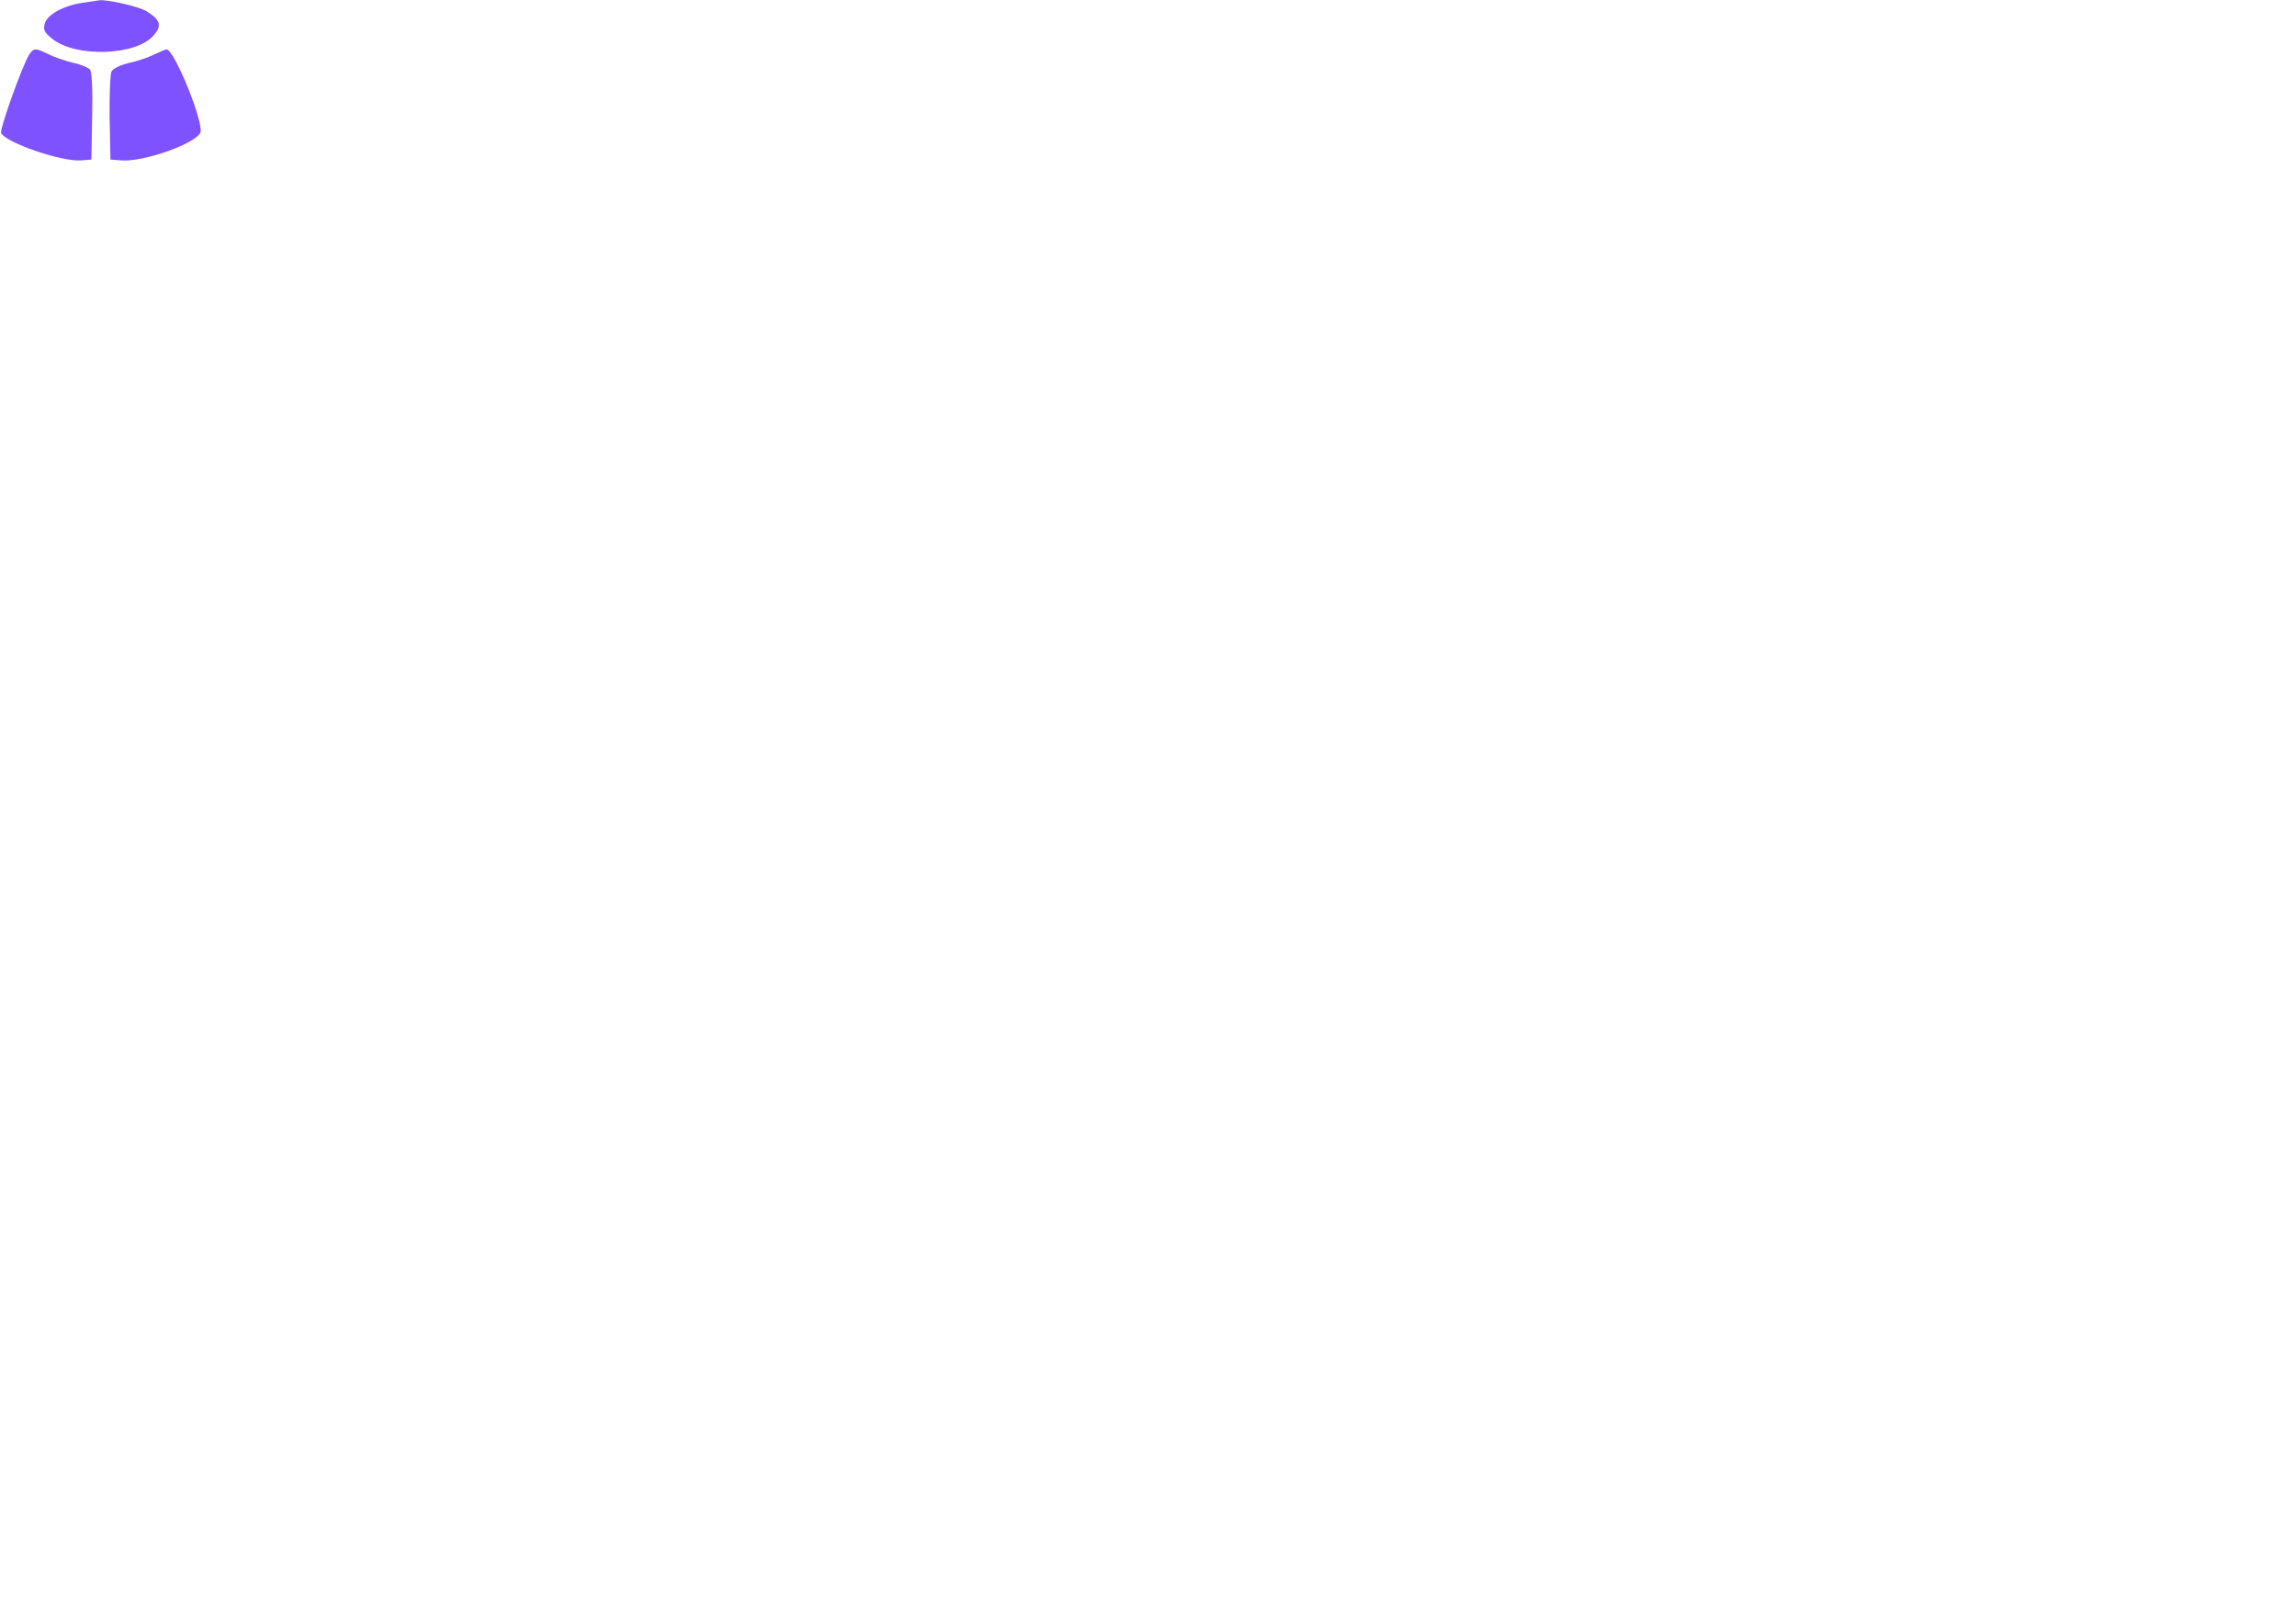
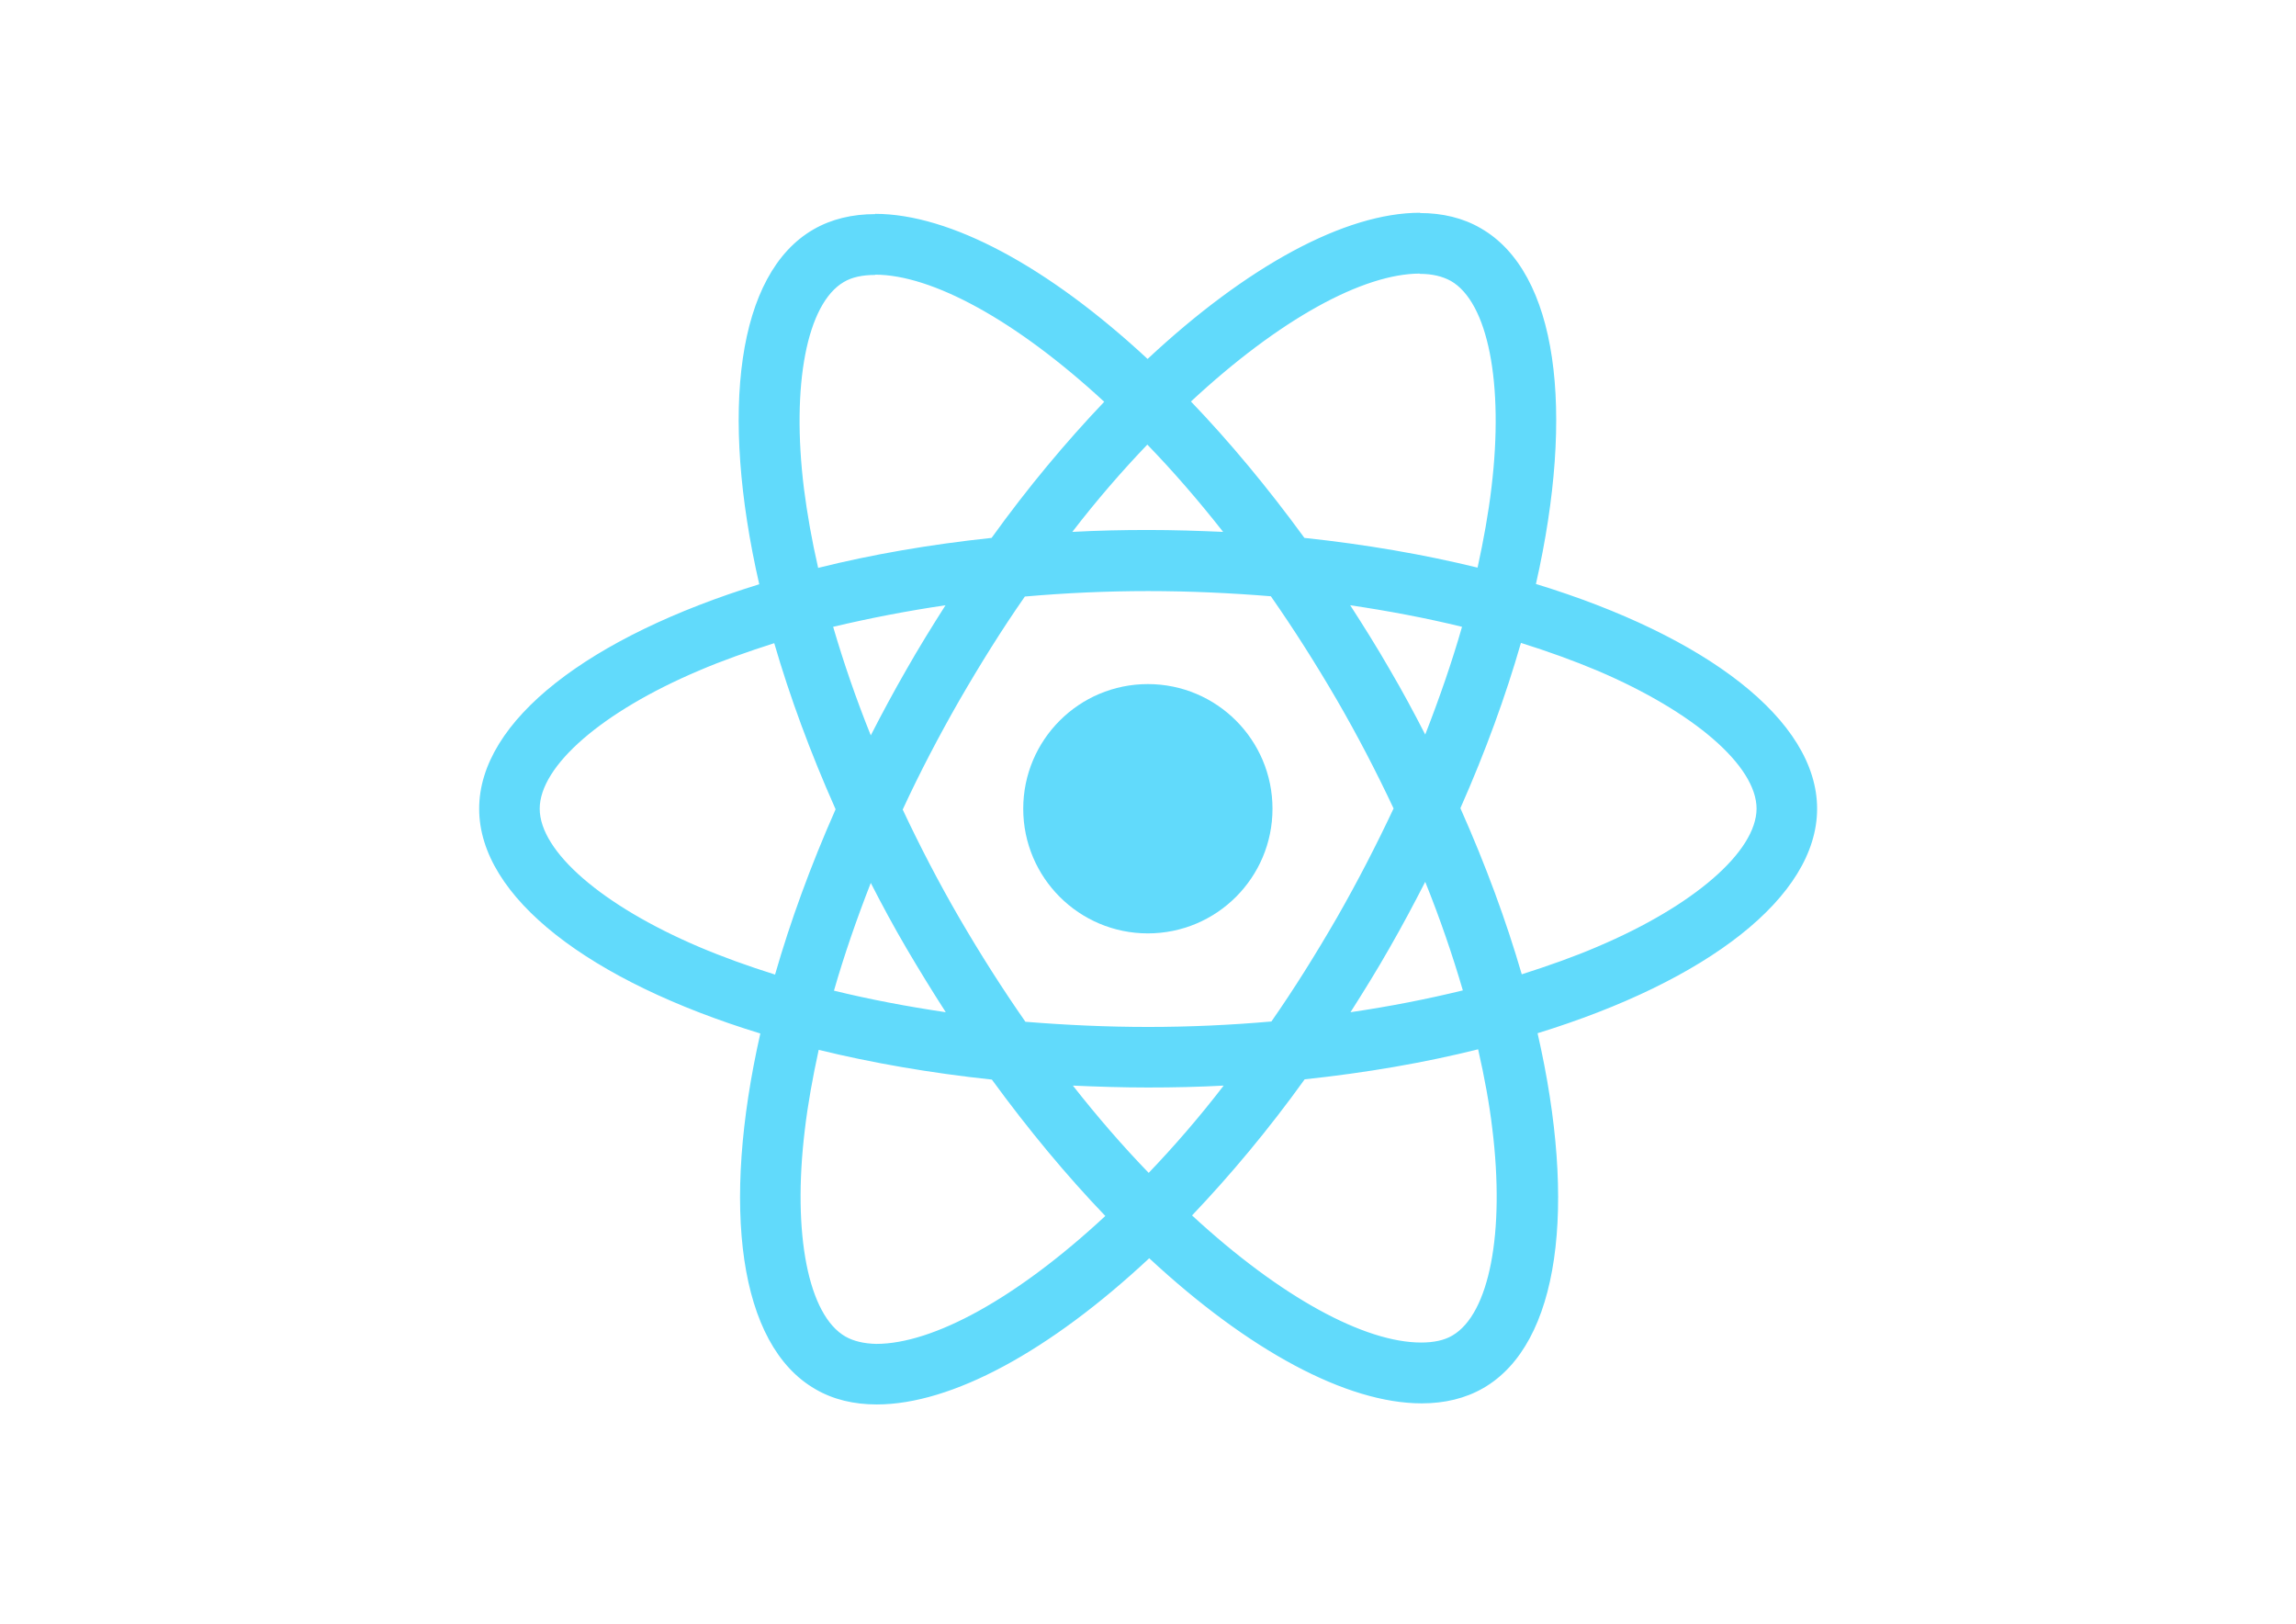
<svg xmlns="http://www.w3.org/2000/svg" viewBox="0 0 841.9 595.3">
-   <g transform="translate(0,64) scale(0.1,-0.1)" fill="#7E52FF" stroke="none">
-     <path d="M305 630 c-72 -10 -133 -44 -141 -77 -6 -22 -2 -31 26 -54 85 -71 311 -64 374 12 31 36 24 56 -27 88 -28 17 -141 43 -172 40 -5 -1 -33 -5 -60 -9z" />
-     <path d="M106 438 c-25 -41 -107 -270 -102 -285 14 -35 222 -107 294 -101 l37 3 3 159 c2 102 -1 163 -8 171 -6 7 -34 19 -63 25 -29 7 -69 21 -89 31 -48 24 -55 24 -72 -3z" />
-     <path d="M565 440 c-22 -11 -64 -25 -93 -31 -32 -8 -57 -20 -63 -31 -5 -10 -8 -85 -7 -170 l3 -153 39 -3 c78 -7 265 58 290 100 18 29 -96 311 -124 307 -3 0 -23 -9 -45 -19z" />
+   <g fill="#61DAFB">
+     <path d="M666.3 296.5c0-32.5-40.7-63.3-103.1-82.4 14.4-63.6 8-114.2-20.2-130.4-6.5-3.8-14.1-5.6-22.4-5.6v22.3c4.6 0 8.3.9 11.4 2.6 13.6 7.8 19.5 37.5 14.9 75.7-1.1 9.4-2.9 19.3-5.1 29.4-19.6-4.8-41-8.5-63.5-10.9-13.5-18.5-27.5-35.3-41.6-50 32.6-30.3 63.2-46.9 84-46.9V78c-27.5 0-63.5 19.6-99.9 53.6-36.4-33.8-72.4-53.2-99.9-53.2v22.3c20.7 0 51.4 16.5 84 46.6-14 14.7-28 31.4-41.3 49.9-22.6 2.4-44 6.1-63.6 11-2.3-10-4-19.7-5.2-29-4.7-38.2 1.1-67.9 14.6-75.8 3-1.8 6.9-2.6 11.5-2.6V78.5c-8.4 0-16 1.8-22.6 5.6-28.1 16.2-34.4 66.7-19.9 130.1-62.2 19.2-102.7 49.9-102.7 82.3 0 32.5 40.7 63.3 103.1 82.4-14.4 63.6-8 114.2 20.2 130.4 6.5 3.8 14.1 5.6 22.5 5.6 27.5 0 63.5-19.6 99.9-53.6 36.4 33.8 72.4 53.2 99.9 53.2 8.4 0 16-1.8 22.6-5.6 28.1-16.2 34.4-66.7 19.9-130.1 62-19.1 102.5-49.9 102.5-82.3zm-130.2-66.7c-3.7 12.9-8.3 26.2-13.5 39.5-4.1-8-8.4-16-13.1-24-4.6-8-9.5-15.8-14.4-23.4 14.2 2.1 27.9 4.7 41 7.9zm-45.8 106.5c-7.8 13.5-15.8 26.3-24.1 38.2-14.9 1.3-30 2-45.2 2-15.1 0-30.2-.7-45-1.9-8.3-11.9-16.4-24.6-24.2-38-7.6-13.1-14.5-26.4-20.8-39.8 6.2-13.4 13.2-26.8 20.7-39.9 7.8-13.5 15.8-26.3 24.1-38.2 14.9-1.3 30-2 45.2-2 15.1 0 30.2.7 45 1.9 8.3 11.9 16.4 24.6 24.2 38 7.6 13.1 14.5 26.4 20.8 39.8-6.3 13.4-13.2 26.8-20.7 39.9zm32.3-13c5.4 13.4 10 26.8 13.8 39.8-13.1 3.2-26.9 5.9-41.2 8 4.9-7.7 9.8-15.6 14.4-23.7 4.6-8 8.9-16.1 13-24.1zM421.2 430c-9.3-9.6-18.6-20.3-27.8-32 9 .4 18.2.7 27.5.7 9.4 0 18.7-.2 27.8-.7-9 11.7-18.3 22.4-27.5 32zm-74.4-58.9c-14.2-2.1-27.9-4.7-41-7.9 3.7-12.9 8.3-26.2 13.5-39.5 4.1 8 8.4 16 13.1 24 4.7 8 9.5 15.8 14.4 23.4zM420.7 163c9.3 9.6 18.6 20.3 27.8 32-9-.4-18.2-.7-27.5-.7-9.4 0-18.7.2-27.8.7 9-11.7 18.3-22.4 27.5-32zm-74 58.9c-4.9 7.7-9.8 15.6-14.4 23.7-4.6 8-8.9 16-13 24-5.4-13.4-10-26.8-13.8-39.8 13.1-3.1 26.9-5.8 41.2-7.9zm-90.5 125.2c-35.4-15.1-58.3-34.9-58.3-50.6 0-15.7 22.9-35.6 58.3-50.6 8.6-3.7 18-7 27.7-10.1 5.7 19.6 13.2 40 22.5 60.9-9.2 20.8-16.6 41.1-22.2 60.6-9.9-3.1-19.3-6.5-28-10.2zM310 490c-13.6-7.8-19.5-37.5-14.9-75.7 1.1-9.4 2.9-19.3 5.1-29.4 19.6 4.8 41 8.5 63.5 10.9 13.5 18.5 27.5 35.3 41.6 50-32.6 30.3-63.2 46.9-84 46.9-4.5-.1-8.3-1-11.3-2.7zm237.2-76.2c4.7 38.2-1.1 67.9-14.6 75.8-3 1.8-6.9 2.6-11.5 2.6-20.7 0-51.4-16.5-84-46.6 14-14.7 28-31.4 41.3-49.9 22.6-2.4 44-6.1 63.6-11 2.3 10.1 4.1 19.8 5.2 29.1zm38.5-66.7c-8.6 3.7-18 7-27.7 10.1-5.7-19.6-13.2-40-22.5-60.9 9.2-20.8 16.6-41.1 22.2-60.6 9.9 3.1 19.3 6.5 28.1 10.2 35.4 15.1 58.3 34.9 58.3 50.6-.1 15.7-23 35.6-58.4 50.6zM320.8 78.4z" />
+     <circle cx="420.9" cy="296.5" r="45.7" />
+     <path d="M520.5 78.1z" />
  </g>
</svg>
